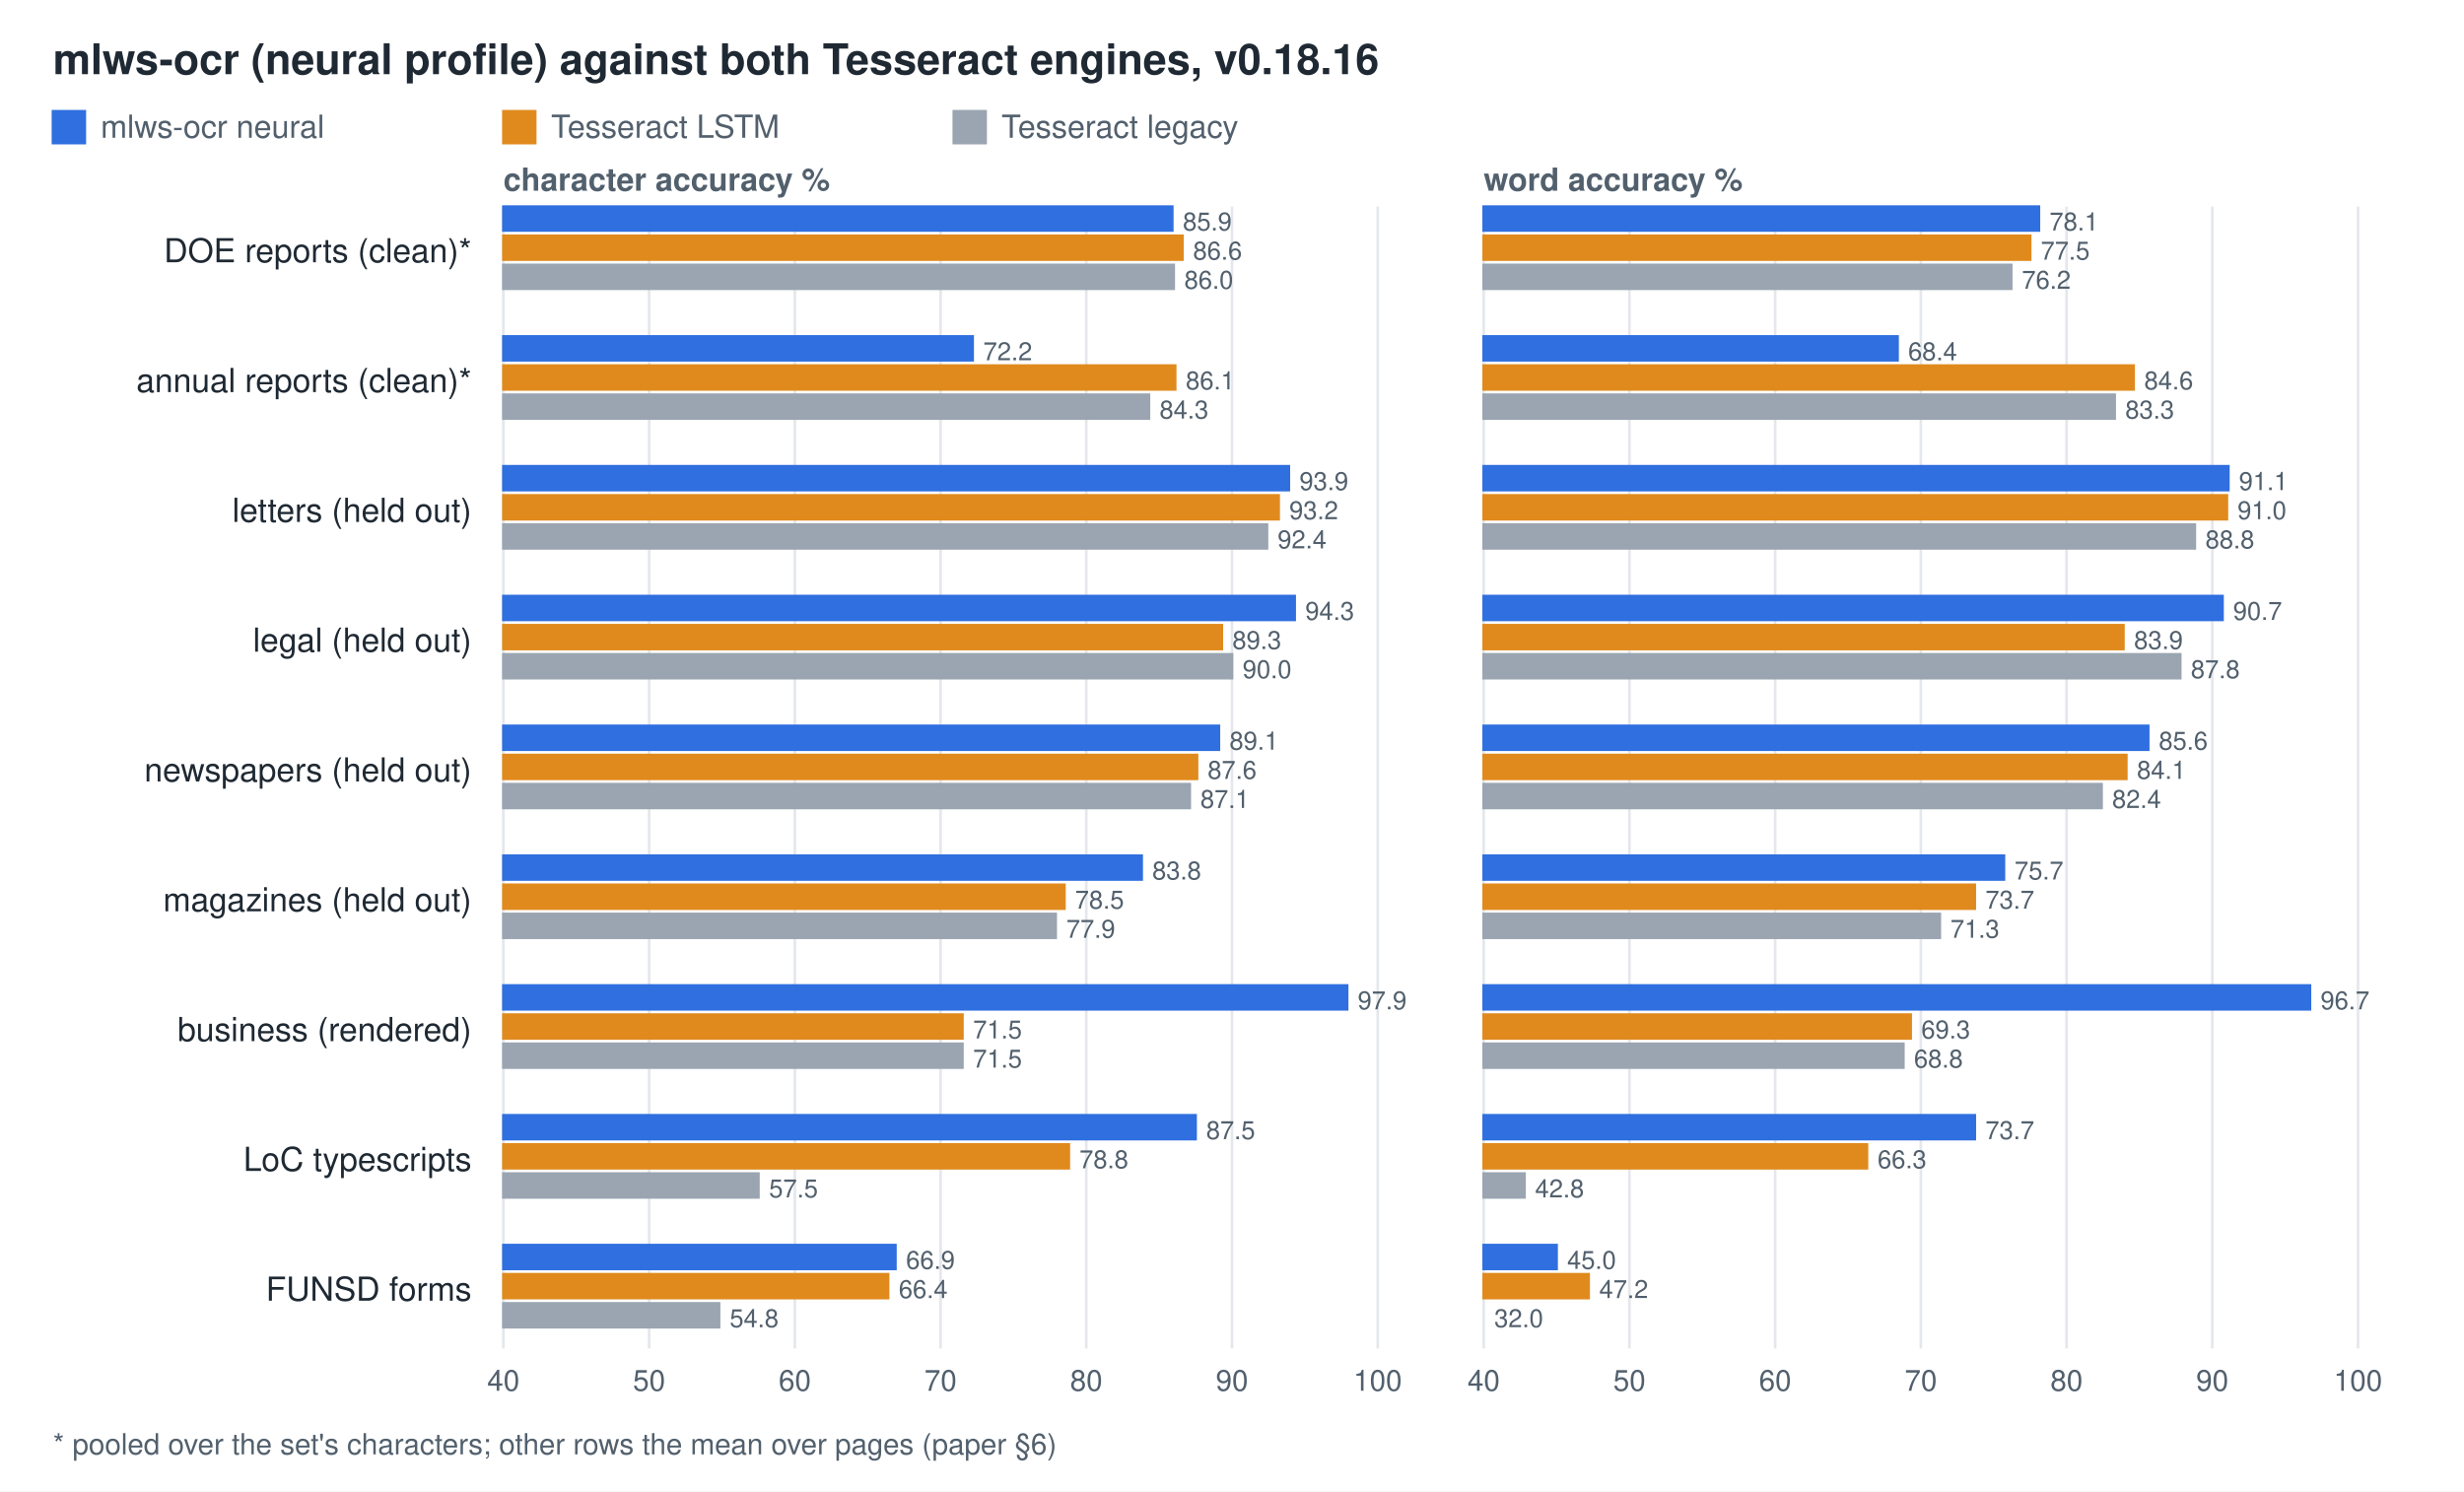
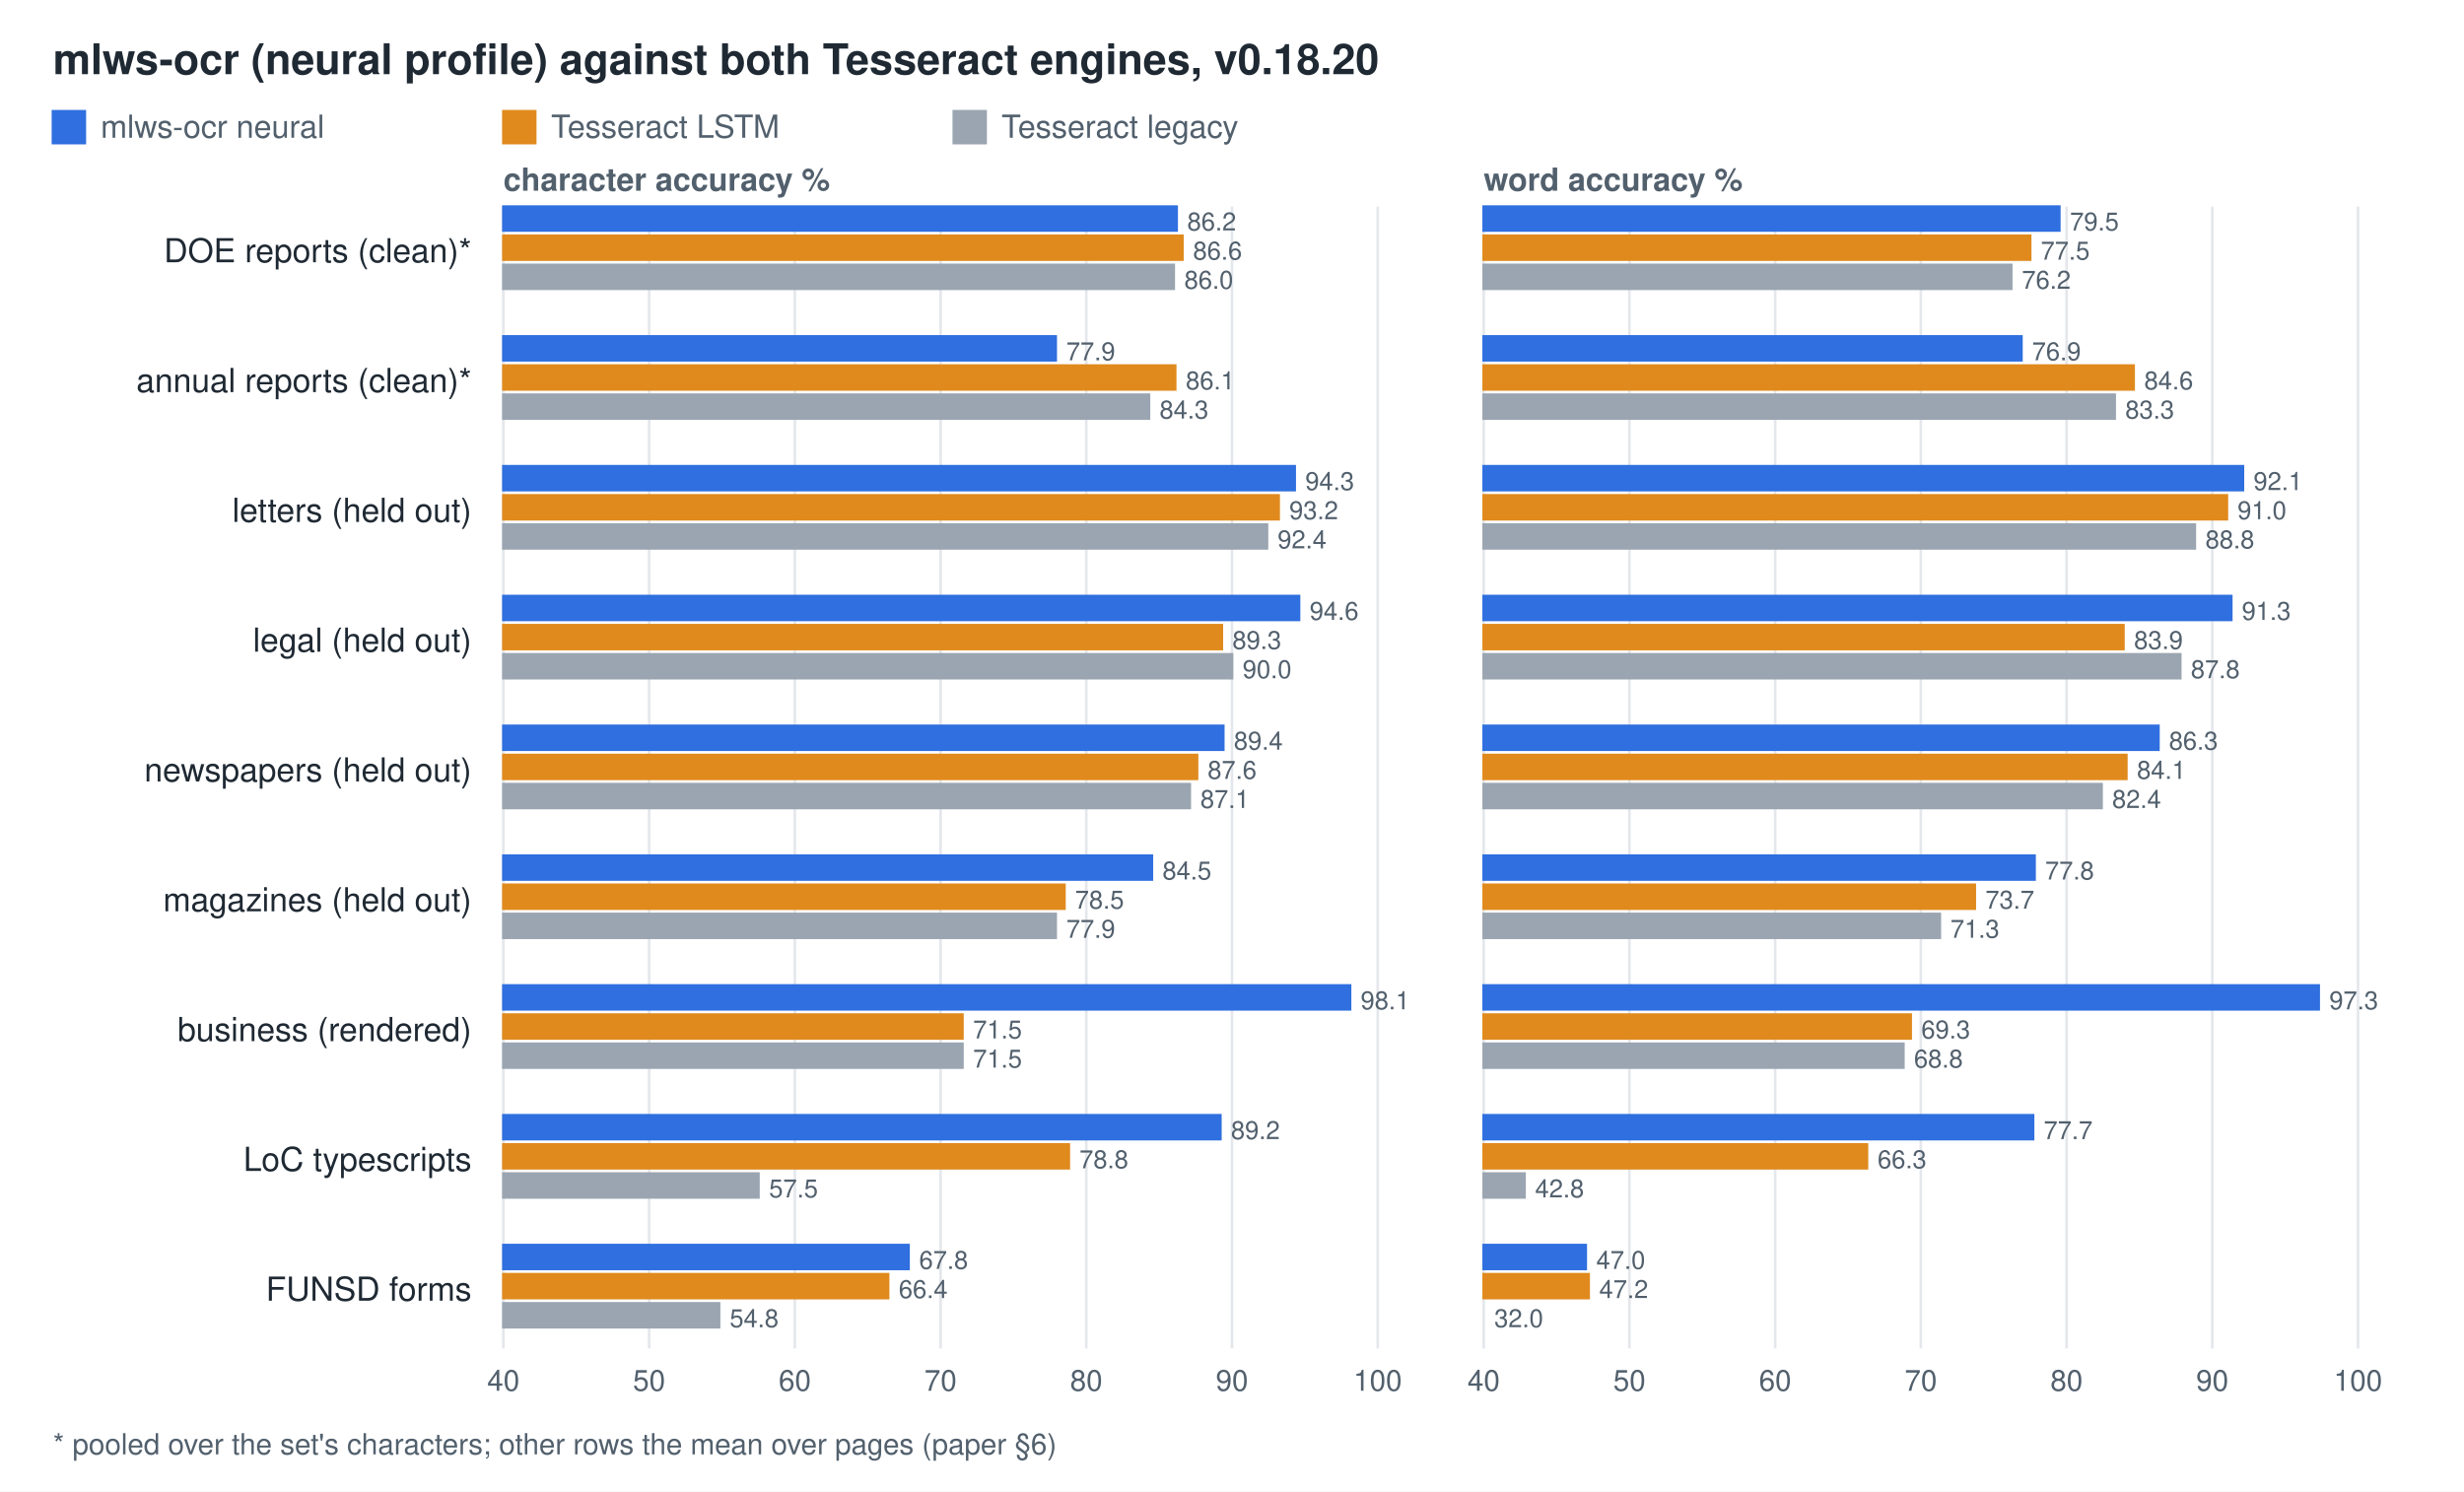
<svg xmlns="http://www.w3.org/2000/svg" width="930" height="563" viewBox="0 0 930 563" font-family="Helvetica, Arial, sans-serif">
  <defs>
    <marker id="ah" viewBox="0 0 10 10" refX="9" refY="5" markerWidth="7" markerHeight="7" orient="auto-start-reverse">
      <path d="M0,0 L10,5 L0,10 z" fill="#52606d" />
    </marker>
  </defs>
  <rect width="930" height="563" fill="#ffffff" />
-   <text x="20" y="28" font-size="16" fill="#1f2933" text-anchor="start" font-weight="700">mlws-ocr (neural profile) against both Tesseract engines, v0.18.16</text>
+   <text x="20" y="28" font-size="16" fill="#1f2933" text-anchor="start" font-weight="700">mlws-ocr (neural profile) against both Tesseract engines, v0.18.20</text>
  <rect x="20" y="42" width="12" height="12" fill="#2f6fdf" stroke="#2f6fdf" stroke-width="1.0" fill-opacity="1.0" />
  <text x="38" y="52" font-size="12" fill="#52606d" text-anchor="start" font-weight="400">mlws-ocr neural</text>
  <rect x="190" y="42" width="12" height="12" fill="#e08a1e" stroke="#e08a1e" stroke-width="1.0" fill-opacity="1.0" />
  <text x="208" y="52" font-size="12" fill="#52606d" text-anchor="start" font-weight="400">Tesseract LSTM</text>
  <rect x="360" y="42" width="12" height="12" fill="#9aa5b1" stroke="#9aa5b1" stroke-width="1.0" fill-opacity="1.0" />
  <text x="378" y="52" font-size="12" fill="#52606d" text-anchor="start" font-weight="400">Tesseract legacy</text>
  <text x="190" y="72" font-size="12" fill="#52606d" text-anchor="start" font-weight="600">character accuracy %</text>
  <line x1="190.0" y1="78" x2="190.0" y2="509" stroke="#e4e7eb" stroke-width="1" />
  <text x="190.0" y="525" font-size="11" fill="#52606d" text-anchor="middle" font-weight="400">40</text>
  <line x1="245.0" y1="78" x2="245.0" y2="509" stroke="#e4e7eb" stroke-width="1" />
  <text x="245.0" y="525" font-size="11" fill="#52606d" text-anchor="middle" font-weight="400">50</text>
  <line x1="300.0" y1="78" x2="300.0" y2="509" stroke="#e4e7eb" stroke-width="1" />
  <text x="300.0" y="525" font-size="11" fill="#52606d" text-anchor="middle" font-weight="400">60</text>
  <line x1="355.0" y1="78" x2="355.0" y2="509" stroke="#e4e7eb" stroke-width="1" />
  <text x="355.0" y="525" font-size="11" fill="#52606d" text-anchor="middle" font-weight="400">70</text>
  <line x1="410.0" y1="78" x2="410.0" y2="509" stroke="#e4e7eb" stroke-width="1" />
  <text x="410.0" y="525" font-size="11" fill="#52606d" text-anchor="middle" font-weight="400">80</text>
  <line x1="465.0" y1="78" x2="465.0" y2="509" stroke="#e4e7eb" stroke-width="1" />
  <text x="465.0" y="525" font-size="11" fill="#52606d" text-anchor="middle" font-weight="400">90</text>
  <line x1="520.0" y1="78" x2="520.0" y2="509" stroke="#e4e7eb" stroke-width="1" />
  <text x="520.0" y="525" font-size="11" fill="#52606d" text-anchor="middle" font-weight="400">100</text>
-   <rect x="190" y="78" width="252.45" height="9" fill="#2f6fdf" stroke="#2f6fdf" stroke-width="1.0" fill-opacity="1.0" />
-   <text x="446.45" y="87" font-size="9.5" fill="#52606d" text-anchor="start" font-weight="400">85.9</text>
+   <rect x="190" y="78" width="254.1" height="9" fill="#2f6fdf" stroke="#2f6fdf" stroke-width="1.0" fill-opacity="1.0" />
+   <text x="448.1" y="87" font-size="9.5" fill="#52606d" text-anchor="start" font-weight="400">86.2</text>
  <rect x="190" y="89" width="256.3" height="9" fill="#e08a1e" stroke="#e08a1e" stroke-width="1.0" fill-opacity="1.0" />
  <text x="450.3" y="98" font-size="9.5" fill="#52606d" text-anchor="start" font-weight="400">86.6</text>
  <rect x="190" y="100" width="253" height="9" fill="#9aa5b1" stroke="#9aa5b1" stroke-width="1.0" fill-opacity="1.0" />
  <text x="447.0" y="109" font-size="9.5" fill="#52606d" text-anchor="start" font-weight="400">86.0</text>
-   <rect x="190" y="127" width="177.1" height="9" fill="#2f6fdf" stroke="#2f6fdf" stroke-width="1.0" fill-opacity="1.0" />
-   <text x="371.1" y="136" font-size="9.5" fill="#52606d" text-anchor="start" font-weight="400">72.2</text>
+   <rect x="190" y="127" width="208.45" height="9" fill="#2f6fdf" stroke="#2f6fdf" stroke-width="1.0" fill-opacity="1.0" />
+   <text x="402.45" y="136" font-size="9.5" fill="#52606d" text-anchor="start" font-weight="400">77.9</text>
  <rect x="190" y="138" width="253.55" height="9" fill="#e08a1e" stroke="#e08a1e" stroke-width="1.0" fill-opacity="1.0" />
  <text x="447.55" y="147" font-size="9.5" fill="#52606d" text-anchor="start" font-weight="400">86.1</text>
  <rect x="190" y="149" width="243.65" height="9" fill="#9aa5b1" stroke="#9aa5b1" stroke-width="1.0" fill-opacity="1.0" />
  <text x="437.65" y="158" font-size="9.5" fill="#52606d" text-anchor="start" font-weight="400">84.3</text>
-   <rect x="190" y="176" width="296.45" height="9" fill="#2f6fdf" stroke="#2f6fdf" stroke-width="1.0" fill-opacity="1.0" />
-   <text x="490.45" y="185" font-size="9.5" fill="#52606d" text-anchor="start" font-weight="400">93.9</text>
+   <rect x="190" y="176" width="298.65" height="9" fill="#2f6fdf" stroke="#2f6fdf" stroke-width="1.0" fill-opacity="1.0" />
+   <text x="492.65" y="185" font-size="9.5" fill="#52606d" text-anchor="start" font-weight="400">94.3</text>
  <rect x="190" y="187" width="292.6" height="9" fill="#e08a1e" stroke="#e08a1e" stroke-width="1.0" fill-opacity="1.0" />
  <text x="486.6" y="196" font-size="9.5" fill="#52606d" text-anchor="start" font-weight="400">93.2</text>
  <rect x="190" y="198" width="288.2" height="9" fill="#9aa5b1" stroke="#9aa5b1" stroke-width="1.0" fill-opacity="1.0" />
  <text x="482.2" y="207" font-size="9.5" fill="#52606d" text-anchor="start" font-weight="400">92.4</text>
-   <rect x="190" y="225" width="298.65" height="9" fill="#2f6fdf" stroke="#2f6fdf" stroke-width="1.0" fill-opacity="1.0" />
-   <text x="492.65" y="234" font-size="9.5" fill="#52606d" text-anchor="start" font-weight="400">94.3</text>
+   <rect x="190" y="225" width="300.3" height="9" fill="#2f6fdf" stroke="#2f6fdf" stroke-width="1.0" fill-opacity="1.0" />
+   <text x="494.3" y="234" font-size="9.5" fill="#52606d" text-anchor="start" font-weight="400">94.6</text>
  <rect x="190" y="236" width="271.15" height="9" fill="#e08a1e" stroke="#e08a1e" stroke-width="1.0" fill-opacity="1.0" />
  <text x="465.15" y="245" font-size="9.5" fill="#52606d" text-anchor="start" font-weight="400">89.3</text>
  <rect x="190" y="247" width="275.0" height="9" fill="#9aa5b1" stroke="#9aa5b1" stroke-width="1.0" fill-opacity="1.0" />
  <text x="469.0" y="256" font-size="9.5" fill="#52606d" text-anchor="start" font-weight="400">90.0</text>
-   <rect x="190" y="274" width="270.05" height="9" fill="#2f6fdf" stroke="#2f6fdf" stroke-width="1.0" fill-opacity="1.0" />
-   <text x="464.05" y="283" font-size="9.5" fill="#52606d" text-anchor="start" font-weight="400">89.1</text>
+   <rect x="190" y="274" width="271.7" height="9" fill="#2f6fdf" stroke="#2f6fdf" stroke-width="1.0" fill-opacity="1.0" />
+   <text x="465.7" y="283" font-size="9.5" fill="#52606d" text-anchor="start" font-weight="400">89.4</text>
  <rect x="190" y="285" width="261.8" height="9" fill="#e08a1e" stroke="#e08a1e" stroke-width="1.0" fill-opacity="1.0" />
  <text x="455.8" y="294" font-size="9.5" fill="#52606d" text-anchor="start" font-weight="400">87.6</text>
  <rect x="190" y="296" width="259.05" height="9" fill="#9aa5b1" stroke="#9aa5b1" stroke-width="1.0" fill-opacity="1.0" />
  <text x="453.05" y="305" font-size="9.5" fill="#52606d" text-anchor="start" font-weight="400">87.1</text>
-   <rect x="190" y="323" width="240.9" height="9" fill="#2f6fdf" stroke="#2f6fdf" stroke-width="1.0" fill-opacity="1.0" />
-   <text x="434.9" y="332" font-size="9.5" fill="#52606d" text-anchor="start" font-weight="400">83.8</text>
+   <rect x="190" y="323" width="244.75" height="9" fill="#2f6fdf" stroke="#2f6fdf" stroke-width="1.0" fill-opacity="1.0" />
+   <text x="438.75" y="332" font-size="9.5" fill="#52606d" text-anchor="start" font-weight="400">84.5</text>
  <rect x="190" y="334" width="211.75" height="9" fill="#e08a1e" stroke="#e08a1e" stroke-width="1.0" fill-opacity="1.0" />
  <text x="405.75" y="343" font-size="9.5" fill="#52606d" text-anchor="start" font-weight="400">78.5</text>
  <rect x="190" y="345" width="208.45" height="9" fill="#9aa5b1" stroke="#9aa5b1" stroke-width="1.0" fill-opacity="1.0" />
  <text x="402.45" y="354" font-size="9.5" fill="#52606d" text-anchor="start" font-weight="400">77.9</text>
-   <rect x="190" y="372" width="318.45" height="9" fill="#2f6fdf" stroke="#2f6fdf" stroke-width="1.0" fill-opacity="1.0" />
-   <text x="512.45" y="381" font-size="9.5" fill="#52606d" text-anchor="start" font-weight="400">97.9</text>
+   <rect x="190" y="372" width="319.55" height="9" fill="#2f6fdf" stroke="#2f6fdf" stroke-width="1.0" fill-opacity="1.0" />
+   <text x="513.55" y="381" font-size="9.5" fill="#52606d" text-anchor="start" font-weight="400">98.1</text>
  <rect x="190" y="383" width="173.25" height="9" fill="#e08a1e" stroke="#e08a1e" stroke-width="1.0" fill-opacity="1.0" />
  <text x="367.25" y="392" font-size="9.5" fill="#52606d" text-anchor="start" font-weight="400">71.5</text>
  <rect x="190" y="394" width="173.25" height="9" fill="#9aa5b1" stroke="#9aa5b1" stroke-width="1.0" fill-opacity="1.0" />
  <text x="367.25" y="403" font-size="9.5" fill="#52606d" text-anchor="start" font-weight="400">71.5</text>
-   <rect x="190" y="421" width="261.25" height="9" fill="#2f6fdf" stroke="#2f6fdf" stroke-width="1.0" fill-opacity="1.0" />
-   <text x="455.25" y="430" font-size="9.5" fill="#52606d" text-anchor="start" font-weight="400">87.5</text>
+   <rect x="190" y="421" width="270.6" height="9" fill="#2f6fdf" stroke="#2f6fdf" stroke-width="1.0" fill-opacity="1.0" />
+   <text x="464.6" y="430" font-size="9.5" fill="#52606d" text-anchor="start" font-weight="400">89.2</text>
  <rect x="190" y="432" width="213.4" height="9" fill="#e08a1e" stroke="#e08a1e" stroke-width="1.0" fill-opacity="1.0" />
  <text x="407.4" y="441" font-size="9.5" fill="#52606d" text-anchor="start" font-weight="400">78.8</text>
  <rect x="190" y="443" width="96.25" height="9" fill="#9aa5b1" stroke="#9aa5b1" stroke-width="1.0" fill-opacity="1.0" />
  <text x="290.25" y="452" font-size="9.5" fill="#52606d" text-anchor="start" font-weight="400">57.5</text>
-   <rect x="190" y="470" width="147.95" height="9" fill="#2f6fdf" stroke="#2f6fdf" stroke-width="1.0" fill-opacity="1.0" />
-   <text x="341.95" y="479" font-size="9.5" fill="#52606d" text-anchor="start" font-weight="400">66.9</text>
+   <rect x="190" y="470" width="152.9" height="9" fill="#2f6fdf" stroke="#2f6fdf" stroke-width="1.0" fill-opacity="1.0" />
+   <text x="346.9" y="479" font-size="9.5" fill="#52606d" text-anchor="start" font-weight="400">67.8</text>
  <rect x="190" y="481" width="145.2" height="9" fill="#e08a1e" stroke="#e08a1e" stroke-width="1.0" fill-opacity="1.0" />
  <text x="339.2" y="490" font-size="9.5" fill="#52606d" text-anchor="start" font-weight="400">66.4</text>
  <rect x="190" y="492" width="81.4" height="9" fill="#9aa5b1" stroke="#9aa5b1" stroke-width="1.0" fill-opacity="1.0" />
  <text x="275.4" y="501" font-size="9.5" fill="#52606d" text-anchor="start" font-weight="400">54.8</text>
  <text x="560" y="72" font-size="12" fill="#52606d" text-anchor="start" font-weight="600">word accuracy %</text>
  <line x1="560.0" y1="78" x2="560.0" y2="509" stroke="#e4e7eb" stroke-width="1" />
  <text x="560.0" y="525" font-size="11" fill="#52606d" text-anchor="middle" font-weight="400">40</text>
  <line x1="615.0" y1="78" x2="615.0" y2="509" stroke="#e4e7eb" stroke-width="1" />
  <text x="615.0" y="525" font-size="11" fill="#52606d" text-anchor="middle" font-weight="400">50</text>
  <line x1="670.0" y1="78" x2="670.0" y2="509" stroke="#e4e7eb" stroke-width="1" />
  <text x="670.0" y="525" font-size="11" fill="#52606d" text-anchor="middle" font-weight="400">60</text>
  <line x1="725.0" y1="78" x2="725.0" y2="509" stroke="#e4e7eb" stroke-width="1" />
  <text x="725.0" y="525" font-size="11" fill="#52606d" text-anchor="middle" font-weight="400">70</text>
  <line x1="780.0" y1="78" x2="780.0" y2="509" stroke="#e4e7eb" stroke-width="1" />
  <text x="780.0" y="525" font-size="11" fill="#52606d" text-anchor="middle" font-weight="400">80</text>
  <line x1="835.0" y1="78" x2="835.0" y2="509" stroke="#e4e7eb" stroke-width="1" />
  <text x="835.0" y="525" font-size="11" fill="#52606d" text-anchor="middle" font-weight="400">90</text>
  <line x1="890.0" y1="78" x2="890.0" y2="509" stroke="#e4e7eb" stroke-width="1" />
  <text x="890.0" y="525" font-size="11" fill="#52606d" text-anchor="middle" font-weight="400">100</text>
-   <rect x="560" y="78" width="209.55" height="9" fill="#2f6fdf" stroke="#2f6fdf" stroke-width="1.0" fill-opacity="1.0" />
-   <text x="773.55" y="87" font-size="9.5" fill="#52606d" text-anchor="start" font-weight="400">78.1</text>
+   <rect x="560" y="78" width="217.25" height="9" fill="#2f6fdf" stroke="#2f6fdf" stroke-width="1.0" fill-opacity="1.0" />
+   <text x="781.25" y="87" font-size="9.5" fill="#52606d" text-anchor="start" font-weight="400">79.5</text>
  <rect x="560" y="89" width="206.25" height="9" fill="#e08a1e" stroke="#e08a1e" stroke-width="1.0" fill-opacity="1.0" />
  <text x="770.25" y="98" font-size="9.5" fill="#52606d" text-anchor="start" font-weight="400">77.5</text>
  <rect x="560" y="100" width="199.1" height="9" fill="#9aa5b1" stroke="#9aa5b1" stroke-width="1.0" fill-opacity="1.0" />
  <text x="763.1" y="109" font-size="9.5" fill="#52606d" text-anchor="start" font-weight="400">76.2</text>
-   <rect x="560" y="127" width="156.2" height="9" fill="#2f6fdf" stroke="#2f6fdf" stroke-width="1.0" fill-opacity="1.0" />
-   <text x="720.2" y="136" font-size="9.5" fill="#52606d" text-anchor="start" font-weight="400">68.4</text>
+   <rect x="560" y="127" width="202.95" height="9" fill="#2f6fdf" stroke="#2f6fdf" stroke-width="1.0" fill-opacity="1.0" />
+   <text x="766.95" y="136" font-size="9.5" fill="#52606d" text-anchor="start" font-weight="400">76.9</text>
  <rect x="560" y="138" width="245.3" height="9" fill="#e08a1e" stroke="#e08a1e" stroke-width="1.0" fill-opacity="1.0" />
  <text x="809.3" y="147" font-size="9.5" fill="#52606d" text-anchor="start" font-weight="400">84.6</text>
  <rect x="560" y="149" width="238.15" height="9" fill="#9aa5b1" stroke="#9aa5b1" stroke-width="1.0" fill-opacity="1.0" />
  <text x="802.15" y="158" font-size="9.5" fill="#52606d" text-anchor="start" font-weight="400">83.3</text>
-   <rect x="560" y="176" width="281.05" height="9" fill="#2f6fdf" stroke="#2f6fdf" stroke-width="1.0" fill-opacity="1.0" />
-   <text x="845.05" y="185" font-size="9.5" fill="#52606d" text-anchor="start" font-weight="400">91.1</text>
+   <rect x="560" y="176" width="286.55" height="9" fill="#2f6fdf" stroke="#2f6fdf" stroke-width="1.0" fill-opacity="1.0" />
+   <text x="850.55" y="185" font-size="9.5" fill="#52606d" text-anchor="start" font-weight="400">92.1</text>
  <rect x="560" y="187" width="280.5" height="9" fill="#e08a1e" stroke="#e08a1e" stroke-width="1.0" fill-opacity="1.0" />
  <text x="844.5" y="196" font-size="9.5" fill="#52606d" text-anchor="start" font-weight="400">91.0</text>
  <rect x="560" y="198" width="268.4" height="9" fill="#9aa5b1" stroke="#9aa5b1" stroke-width="1.0" fill-opacity="1.0" />
  <text x="832.4" y="207" font-size="9.5" fill="#52606d" text-anchor="start" font-weight="400">88.8</text>
-   <rect x="560" y="225" width="278.85" height="9" fill="#2f6fdf" stroke="#2f6fdf" stroke-width="1.0" fill-opacity="1.0" />
-   <text x="842.85" y="234" font-size="9.5" fill="#52606d" text-anchor="start" font-weight="400">90.7</text>
+   <rect x="560" y="225" width="282.15" height="9" fill="#2f6fdf" stroke="#2f6fdf" stroke-width="1.0" fill-opacity="1.0" />
+   <text x="846.15" y="234" font-size="9.5" fill="#52606d" text-anchor="start" font-weight="400">91.3</text>
  <rect x="560" y="236" width="241.45" height="9" fill="#e08a1e" stroke="#e08a1e" stroke-width="1.0" fill-opacity="1.0" />
  <text x="805.45" y="245" font-size="9.5" fill="#52606d" text-anchor="start" font-weight="400">83.9</text>
  <rect x="560" y="247" width="262.9" height="9" fill="#9aa5b1" stroke="#9aa5b1" stroke-width="1.0" fill-opacity="1.0" />
  <text x="826.9" y="256" font-size="9.5" fill="#52606d" text-anchor="start" font-weight="400">87.8</text>
-   <rect x="560" y="274" width="250.8" height="9" fill="#2f6fdf" stroke="#2f6fdf" stroke-width="1.0" fill-opacity="1.0" />
-   <text x="814.8" y="283" font-size="9.5" fill="#52606d" text-anchor="start" font-weight="400">85.6</text>
+   <rect x="560" y="274" width="254.65" height="9" fill="#2f6fdf" stroke="#2f6fdf" stroke-width="1.0" fill-opacity="1.0" />
+   <text x="818.65" y="283" font-size="9.5" fill="#52606d" text-anchor="start" font-weight="400">86.3</text>
  <rect x="560" y="285" width="242.55" height="9" fill="#e08a1e" stroke="#e08a1e" stroke-width="1.0" fill-opacity="1.0" />
  <text x="806.55" y="294" font-size="9.5" fill="#52606d" text-anchor="start" font-weight="400">84.1</text>
  <rect x="560" y="296" width="233.2" height="9" fill="#9aa5b1" stroke="#9aa5b1" stroke-width="1.0" fill-opacity="1.0" />
  <text x="797.2" y="305" font-size="9.5" fill="#52606d" text-anchor="start" font-weight="400">82.4</text>
-   <rect x="560" y="323" width="196.35" height="9" fill="#2f6fdf" stroke="#2f6fdf" stroke-width="1.0" fill-opacity="1.0" />
-   <text x="760.35" y="332" font-size="9.5" fill="#52606d" text-anchor="start" font-weight="400">75.7</text>
+   <rect x="560" y="323" width="207.9" height="9" fill="#2f6fdf" stroke="#2f6fdf" stroke-width="1.0" fill-opacity="1.0" />
+   <text x="771.9" y="332" font-size="9.5" fill="#52606d" text-anchor="start" font-weight="400">77.8</text>
  <rect x="560" y="334" width="185.35" height="9" fill="#e08a1e" stroke="#e08a1e" stroke-width="1.0" fill-opacity="1.0" />
  <text x="749.35" y="343" font-size="9.5" fill="#52606d" text-anchor="start" font-weight="400">73.7</text>
  <rect x="560" y="345" width="172.15" height="9" fill="#9aa5b1" stroke="#9aa5b1" stroke-width="1.0" fill-opacity="1.0" />
  <text x="736.15" y="354" font-size="9.5" fill="#52606d" text-anchor="start" font-weight="400">71.3</text>
-   <rect x="560" y="372" width="311.85" height="9" fill="#2f6fdf" stroke="#2f6fdf" stroke-width="1.0" fill-opacity="1.0" />
-   <text x="875.85" y="381" font-size="9.5" fill="#52606d" text-anchor="start" font-weight="400">96.7</text>
+   <rect x="560" y="372" width="315.15" height="9" fill="#2f6fdf" stroke="#2f6fdf" stroke-width="1.0" fill-opacity="1.0" />
+   <text x="879.15" y="381" font-size="9.5" fill="#52606d" text-anchor="start" font-weight="400">97.3</text>
  <rect x="560" y="383" width="161.15" height="9" fill="#e08a1e" stroke="#e08a1e" stroke-width="1.0" fill-opacity="1.0" />
  <text x="725.15" y="392" font-size="9.5" fill="#52606d" text-anchor="start" font-weight="400">69.3</text>
  <rect x="560" y="394" width="158.4" height="9" fill="#9aa5b1" stroke="#9aa5b1" stroke-width="1.0" fill-opacity="1.0" />
  <text x="722.4" y="403" font-size="9.5" fill="#52606d" text-anchor="start" font-weight="400">68.8</text>
-   <rect x="560" y="421" width="185.35" height="9" fill="#2f6fdf" stroke="#2f6fdf" stroke-width="1.0" fill-opacity="1.0" />
-   <text x="749.35" y="430" font-size="9.5" fill="#52606d" text-anchor="start" font-weight="400">73.7</text>
+   <rect x="560" y="421" width="207.35" height="9" fill="#2f6fdf" stroke="#2f6fdf" stroke-width="1.0" fill-opacity="1.0" />
+   <text x="771.35" y="430" font-size="9.5" fill="#52606d" text-anchor="start" font-weight="400">77.7</text>
  <rect x="560" y="432" width="144.65" height="9" fill="#e08a1e" stroke="#e08a1e" stroke-width="1.0" fill-opacity="1.0" />
  <text x="708.65" y="441" font-size="9.5" fill="#52606d" text-anchor="start" font-weight="400">66.3</text>
  <rect x="560" y="443" width="15.4" height="9" fill="#9aa5b1" stroke="#9aa5b1" stroke-width="1.0" fill-opacity="1.0" />
  <text x="579.4" y="452" font-size="9.5" fill="#52606d" text-anchor="start" font-weight="400">42.8</text>
-   <rect x="560" y="470" width="27.5" height="9" fill="#2f6fdf" stroke="#2f6fdf" stroke-width="1.0" fill-opacity="1.0" />
-   <text x="591.5" y="479" font-size="9.5" fill="#52606d" text-anchor="start" font-weight="400">45.0</text>
+   <rect x="560" y="470" width="38.5" height="9" fill="#2f6fdf" stroke="#2f6fdf" stroke-width="1.0" fill-opacity="1.0" />
+   <text x="602.5" y="479" font-size="9.5" fill="#52606d" text-anchor="start" font-weight="400">47.0</text>
  <rect x="560" y="481" width="39.6" height="9" fill="#e08a1e" stroke="#e08a1e" stroke-width="1.0" fill-opacity="1.0" />
  <text x="603.6" y="490" font-size="9.5" fill="#52606d" text-anchor="start" font-weight="400">47.2</text>
  <rect x="560" y="492" width="0.0" height="9" fill="#9aa5b1" stroke="#9aa5b1" stroke-width="1.0" fill-opacity="1.0" />
  <text x="564.0" y="501" font-size="9.5" fill="#52606d" text-anchor="start" font-weight="400">32.0</text>
  <text x="178" y="99" font-size="12.5" fill="#1f2933" text-anchor="end" font-weight="400">DOE reports (clean)*</text>
  <text x="178" y="148" font-size="12.5" fill="#1f2933" text-anchor="end" font-weight="400">annual reports (clean)*</text>
  <text x="178" y="197" font-size="12.5" fill="#1f2933" text-anchor="end" font-weight="400">letters (held out)</text>
  <text x="178" y="246" font-size="12.5" fill="#1f2933" text-anchor="end" font-weight="400">legal (held out)</text>
  <text x="178" y="295" font-size="12.5" fill="#1f2933" text-anchor="end" font-weight="400">newspapers (held out)</text>
  <text x="178" y="344" font-size="12.5" fill="#1f2933" text-anchor="end" font-weight="400">magazines (held out)</text>
  <text x="178" y="393" font-size="12.5" fill="#1f2933" text-anchor="end" font-weight="400">business (rendered)</text>
  <text x="178" y="442" font-size="12.5" fill="#1f2933" text-anchor="end" font-weight="400">LoC typescripts</text>
  <text x="178" y="491" font-size="12.5" fill="#1f2933" text-anchor="end" font-weight="400">FUNSD forms</text>
  <text x="20" y="549" font-size="11" fill="#52606d" text-anchor="start" font-weight="400">* pooled over the set's characters; other rows the mean over pages (paper §6)</text>
</svg>
